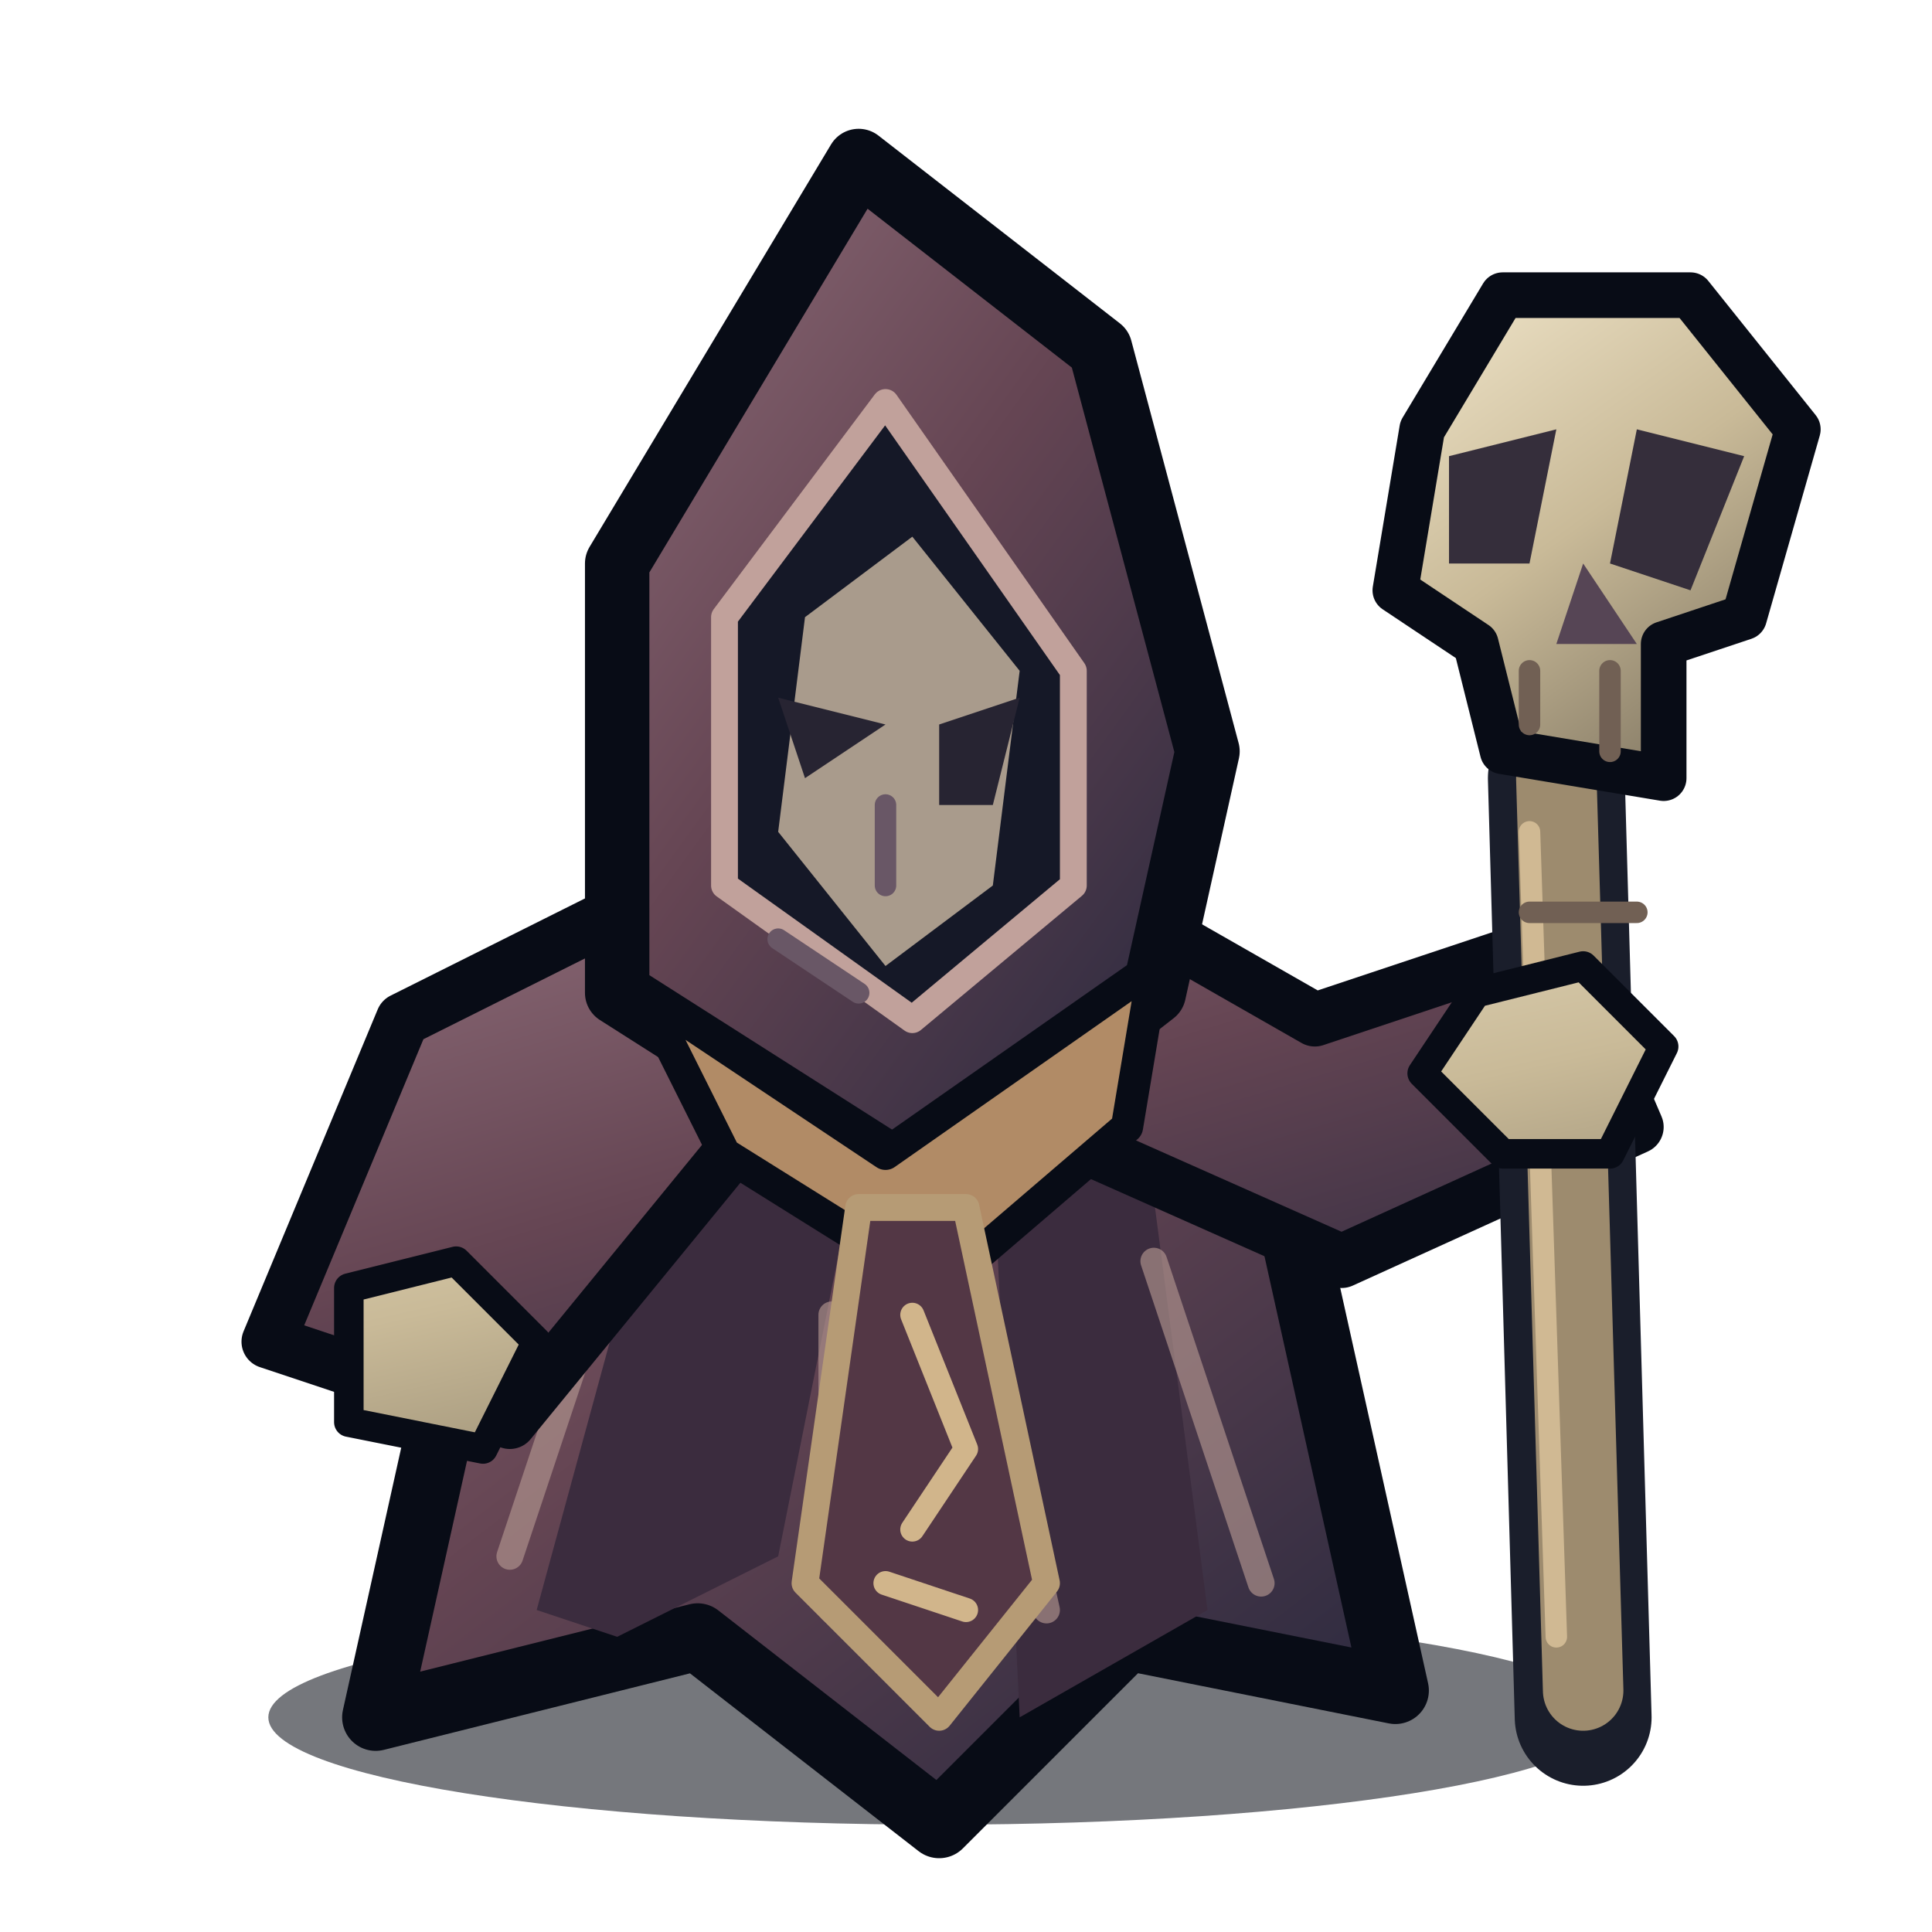
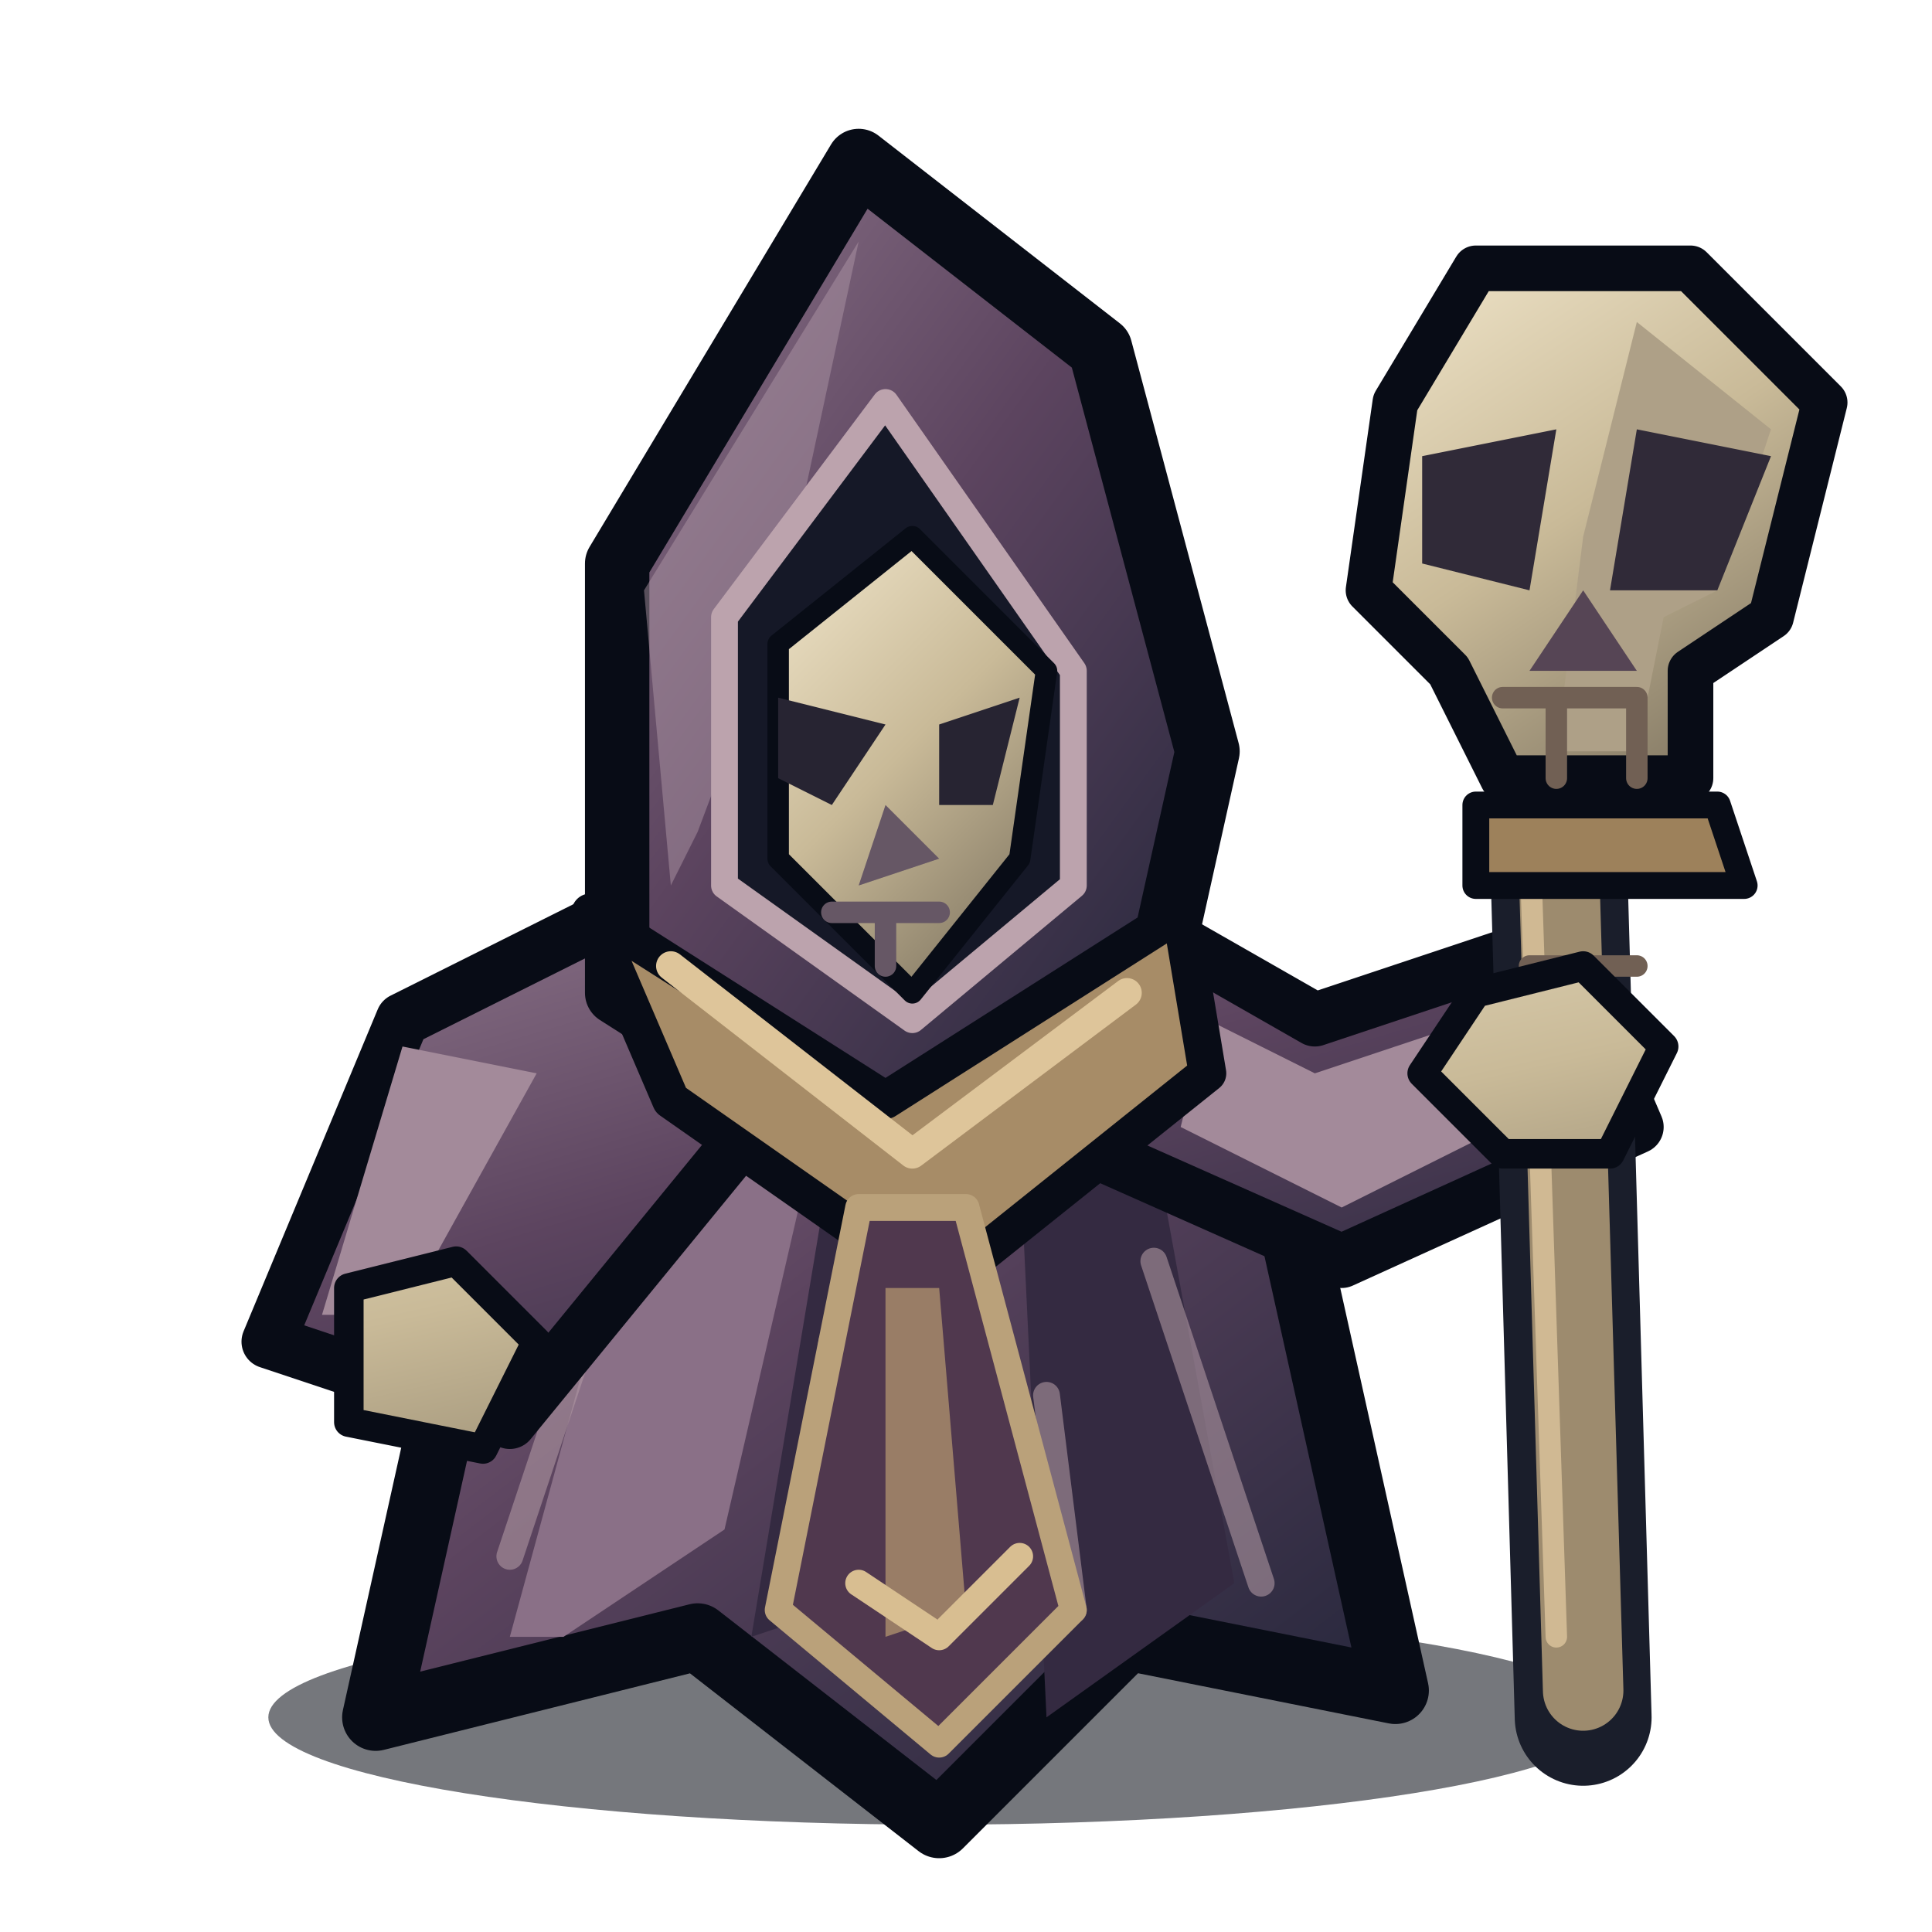
<svg xmlns="http://www.w3.org/2000/svg" width="72" height="72" viewBox="0 0 72 72">
  <defs>
    <linearGradient id="robe" x1="0" y1="0" x2="1" y2="1">
      <stop stop-color="#49506e" />
      <stop offset=".42" stop-color="#293047" />
      <stop offset="1" stop-color="#121a2b" />
    </linearGradient>
    <linearGradient id="violet" x1="0" y1="0" x2=".8" y2="1">
      <stop stop-color="#b78bd8" />
      <stop offset=".5" stop-color="#79538d" />
      <stop offset="1" stop-color="#463651" />
    </linearGradient>
    <linearGradient id="bone" x1="0" y1="0" x2=".6" y2="1">
      <stop stop-color="#f1e6cb" />
      <stop offset=".55" stop-color="#c9ba98" />
      <stop offset="1" stop-color="#8b806a" />
    </linearGradient>
    <linearGradient id="steel" x1="0" y1="0" x2="1" y2="1">
      <stop stop-color="#9ca5b7" />
      <stop offset=".4" stop-color="#576378" />
      <stop offset="1" stop-color="#263044" />
    </linearGradient>
    <linearGradient id="blood" x1="0" y1="0" x2=".5" y2="1">
      <stop stop-color="#be746e" />
      <stop offset=".55" stop-color="#783d48" />
      <stop offset="1" stop-color="#3d293b" />
    </linearGradient>
    <linearGradient id="ghost" x1="0" y1="0" x2=".5" y2="1">
      <stop stop-color="#b4e4d8" />
      <stop offset=".45" stop-color="#6eacae" />
      <stop offset="1" stop-color="#345866" stop-opacity=".35" />
    </linearGradient>
    <linearGradient id="gold" x1="0" y1="0" x2="1" y2="1">
      <stop stop-color="#f6dea0" />
      <stop offset=".5" stop-color="#c49a5b" />
      <stop offset="1" stop-color="#7f5b3b" />
    </linearGradient>
    <linearGradient id="flame" x1="0" y1="0" x2=".4" y2="1">
      <stop stop-color="#f6d9a0" />
      <stop offset=".4" stop-color="#e89a65" />
      <stop offset="1" stop-color="#9d4d57" />
    </linearGradient>
    <radialGradient id="aura">
      <stop stop-color="#7b628c" stop-opacity=".23" />
      <stop offset="1" stop-color="#382b50" stop-opacity="0" />
    </radialGradient>
  </defs>
  <defs>
    <linearGradient id="sp-caster-robe" x1="0" y1="0" x2=".8" y2="1">
-       <stop stop-color="#8d6c78" />
-       <stop offset=".48" stop-color="#654553" />
-       <stop offset="1" stop-color="#2e2b40" />
+       <stop stop-color="#8d758a" />
+       <stop offset=".48" stop-color="#5c445f" />
+       <stop offset="1" stop-color="#28283d" />
    </linearGradient>
  </defs>
  <ellipse cx="35" cy="64" rx="25" ry="4" fill="#030711" opacity=".55" />
  <path d="M24 32 L42 32 48 45 52 63 42 61 35 68 26 61 14 64 18 46Z" fill="url(#sp-caster-robe)" stroke="#080c16" stroke-width="2.5" stroke-linejoin="round" stroke-linecap="round" />
-   <path d="M26 38 L32 43 29 58 23 61 20 60Z M37 43 L42 37 45 60 38 64Z" fill="#3b2c3e" stroke="#080c16" stroke-width="0" stroke-linejoin="round" stroke-linecap="round" />
-   <path d="M23 46 L19 58 M43 47 L47 59 M31 49 L31 60 M37 51 L39 60" fill="none" stroke="#b2948e" stroke-width="1.0" stroke-linejoin="round" stroke-linecap="round" opacity=".66" />
+   <path d="M25 39 L30 44 27 57 21 61 19 61Z" fill="#8a7087" stroke="#080c16" stroke-width="0" stroke-linejoin="round" stroke-linecap="round" />
+   <path d="M31 43 L34 47 31 60 28 61Z M38 43 L42 37 46 59 39 64Z" fill="#342a41" stroke="#080c16" stroke-width="0" stroke-linejoin="round" stroke-linecap="round" />
+   <path d="M23 46 L19 58 M43 47 L47 59 M31 50 L30 58 M39 52 L40 60" fill="none" stroke="#b29aa4" stroke-width="1.0" stroke-linejoin="round" stroke-linecap="round" opacity=".58" />
  <path d="M23 34 L15 38 10 50 19 53 28 42 M42 34 L49 38 58 35 61 42 50 47 41 43Z" fill="url(#sp-caster-robe)" stroke="#080c16" stroke-width="2" stroke-linejoin="round" stroke-linecap="round" />
+   <path d="M15 39 L20 40 15 49 12 49Z M45 38 L49 40 55 38 56 42 50 45 44 42Z" fill="#a38a9a" stroke="#080c16" stroke-width="0" stroke-linejoin="round" stroke-linecap="round" />
  <path d="M23 32 L23 21 32 6 41 13 45 28 43 37 34 44 23 37Z" fill="url(#sp-caster-robe)" stroke="#080c16" stroke-width="2.4" stroke-linejoin="round" stroke-linecap="round" />
-   <path d="M27 23 L33 15 40 25 40 33 34 38 27 33Z" fill="#151827" stroke="#c1a19b" stroke-width="1.0" stroke-linejoin="round" stroke-linecap="round" />
-   <path d="M30 23 L34 20 38 25 37 33 33 36 29 31Z" fill="#a99b8c" stroke="#080c16" stroke-width="0" stroke-linejoin="round" stroke-linecap="round" />
-   <path d="M29 26 L33 27 30 29Z M35 27 L38 26 37 30 35 30Z" fill="#272432" stroke="#080c16" stroke-width="0" stroke-linejoin="round" stroke-linecap="round" />
-   <path d="M33 30 L33 33 M29 35 L32 37" fill="none" stroke="#695766" stroke-width="0.8" stroke-linejoin="round" stroke-linecap="round" />
-   <path d="M24 37 L33 43 43 36 42 42 35 48 27 43Z" fill="#b18b66" stroke="#080c16" stroke-width="1.2" stroke-linejoin="round" stroke-linecap="round" />
-   <path d="M32 45 L36 45 39 59 35 64 30 59Z" fill="#533745" stroke="#b69b75" stroke-width="1.0" stroke-linejoin="round" stroke-linecap="round" />
-   <path d="M34 49 L36 54 34 57 M33 59 L36 60" fill="none" stroke="#d1b58b" stroke-width="0.9" stroke-linejoin="round" stroke-linecap="round" />
+   <path d="M24 22 L32 9 29 23 26 31 25 33Z" fill="#b098a7" stroke="#080c16" stroke-width="0" stroke-linejoin="round" stroke-linecap="round" opacity=".48" />
+   <path d="M27 23 L33 15 40 25 40 33 34 38 27 33Z" fill="#151827" stroke="#bca3ad" stroke-width="1.0" stroke-linejoin="round" stroke-linecap="round" />
+   <path d="M29 24 L34 20 39 25 38 32 34 37 29 32Z" fill="url(#bone)" stroke="#080c16" stroke-width="0.8" stroke-linejoin="round" stroke-linecap="round" />
+   <path d="M29 26 L33 27 31 30 29 29Z M35 27 L38 26 37 30 35 30Z" fill="#272432" stroke="#080c16" stroke-width="0" stroke-linejoin="round" stroke-linecap="round" />
+   <path d="M33 30 L35 32 32 33Z" fill="#665765" stroke="#080c16" stroke-width="0" stroke-linejoin="round" stroke-linecap="round" />
+   <path d="M31 34 L35 34 M33 34 L33 36" fill="none" stroke="#665765" stroke-width="0.8" stroke-linejoin="round" stroke-linecap="round" />
+   <path d="M22 34 L33 41 44 34 45 40 35 48 25 41Z" fill="#a78c67" stroke="#080c16" stroke-width="1.4" stroke-linejoin="round" stroke-linecap="round" />
+   <path d="M25 36 L34 43 42 37" fill="none" stroke="#dec59a" stroke-width="1.1" stroke-linejoin="round" stroke-linecap="round" />
+   <path d="M32 45 L36 45 40 60 35 65 29 60Z" fill="#50384e" stroke="#baa17a" stroke-width="1.0" stroke-linejoin="round" stroke-linecap="round" />
+   <path d="M33 48 L35 48 36 60 33 61Z" fill="#997d66" stroke="#080c16" stroke-width="0" stroke-linejoin="round" stroke-linecap="round" />
+   <path d="M32 59 L35 61 38 58" fill="none" stroke="#d8be91" stroke-width="1.0" stroke-linejoin="round" stroke-linecap="round" />
  <path d="M59 64 L58 29 60 19" fill="none" stroke="#1a1e2b" stroke-width="5.1" stroke-linejoin="round" stroke-linecap="round" />
  <path d="M59 63 L58 29 60 19" fill="none" stroke="#9d8b6e" stroke-width="3.0" stroke-linejoin="round" stroke-linecap="round" />
  <path d="M58 61 L57 31" fill="none" stroke="#d0b993" stroke-width="0.8" stroke-linejoin="round" stroke-linecap="round" />
-   <path d="M53 16 L56 11 63 11 67 16 65 23 62 24 62 29 56 28 55 24 52 22Z" fill="url(#bone)" stroke="#080c16" stroke-width="1.7" stroke-linejoin="round" stroke-linecap="round" />
-   <path d="M54 17 L58 16 57 21 54 21Z M61 16 L65 17 63 22 60 21Z" fill="#352e3b" stroke="#080c16" stroke-width="0" stroke-linejoin="round" stroke-linecap="round" />
-   <path d="M59 21 L61 24 58 24Z" fill="#564555" stroke="#080c16" stroke-width="0" stroke-linejoin="round" stroke-linecap="round" />
-   <path d="M57 25 L57 27 M60 25 L60 28 M57 34 L61 34 M57 38 L61 38" fill="none" stroke="#716054" stroke-width="0.8" stroke-linejoin="round" stroke-linecap="round" />
+   <path d="M52 15 L55 10 63 10 68 15 66 23 63 25 63 29 56 29 54 25 51 22Z" fill="url(#bone)" stroke="#080c16" stroke-width="1.7" stroke-linejoin="round" stroke-linecap="round" />
+   <path d="M61 12 L66 16 64 22 62 23 61 28 58 28 59 20Z" fill="#aea087" stroke="#080c16" stroke-width="0" stroke-linejoin="round" stroke-linecap="round" />
+   <path d="M53 17 L58 16 57 22 53 21Z M61 16 L66 17 64 22 60 22Z" fill="#302a38" stroke="#080c16" stroke-width="0" stroke-linejoin="round" stroke-linecap="round" />
+   <path d="M59 22 L61 25 57 25Z" fill="#564555" stroke="#080c16" stroke-width="0" stroke-linejoin="round" stroke-linecap="round" />
+   <path d="M56 26 L61 26 M58 26 L58 29 M61 26 L61 29 M57 33 L61 33 M57 36 L61 36" fill="none" stroke="#716054" stroke-width="0.8" stroke-linejoin="round" stroke-linecap="round" />
+   <path d="M55 30 L64 30 65 33 55 33Z" fill="#9d815b" stroke="#080c16" stroke-width="1.0" stroke-linejoin="round" stroke-linecap="round" />
  <path d="M55 37 L59 36 62 39 60 43 56 43 53 40Z M13 48 L17 47 20 50 18 54 13 53Z" fill="url(#bone)" stroke="#080c16" stroke-width="1.1" stroke-linejoin="round" stroke-linecap="round" />
</svg>
